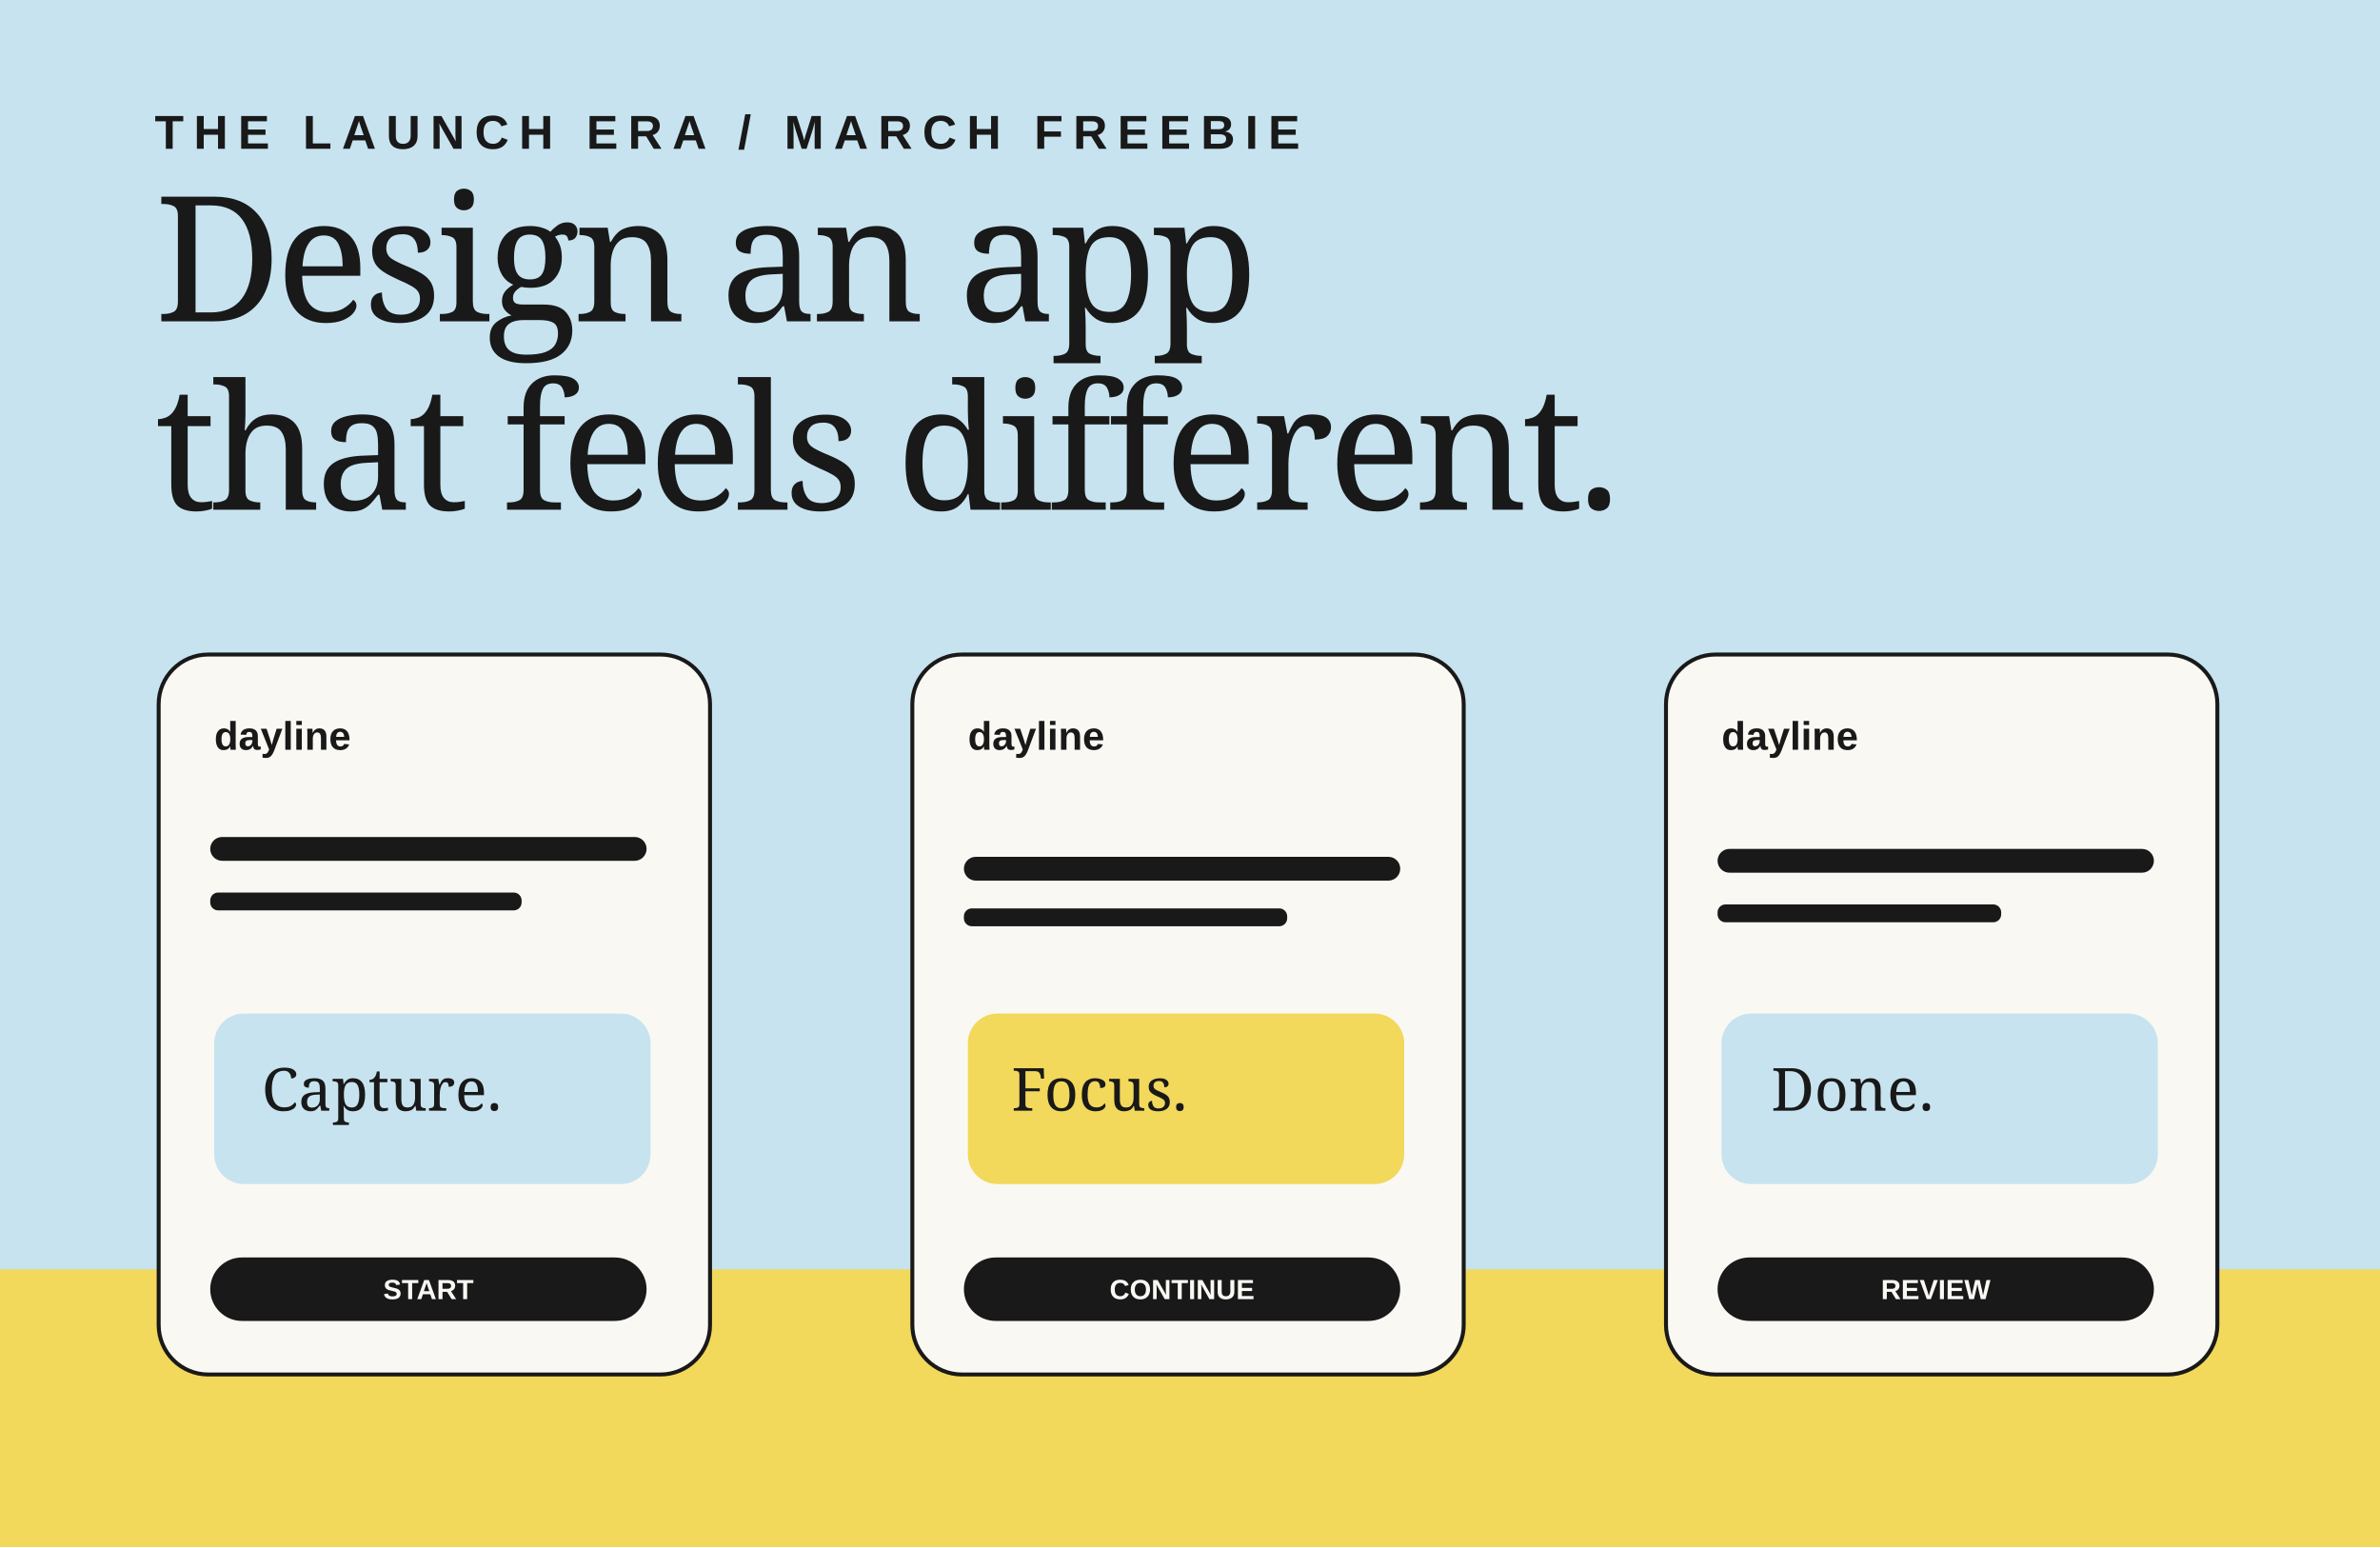
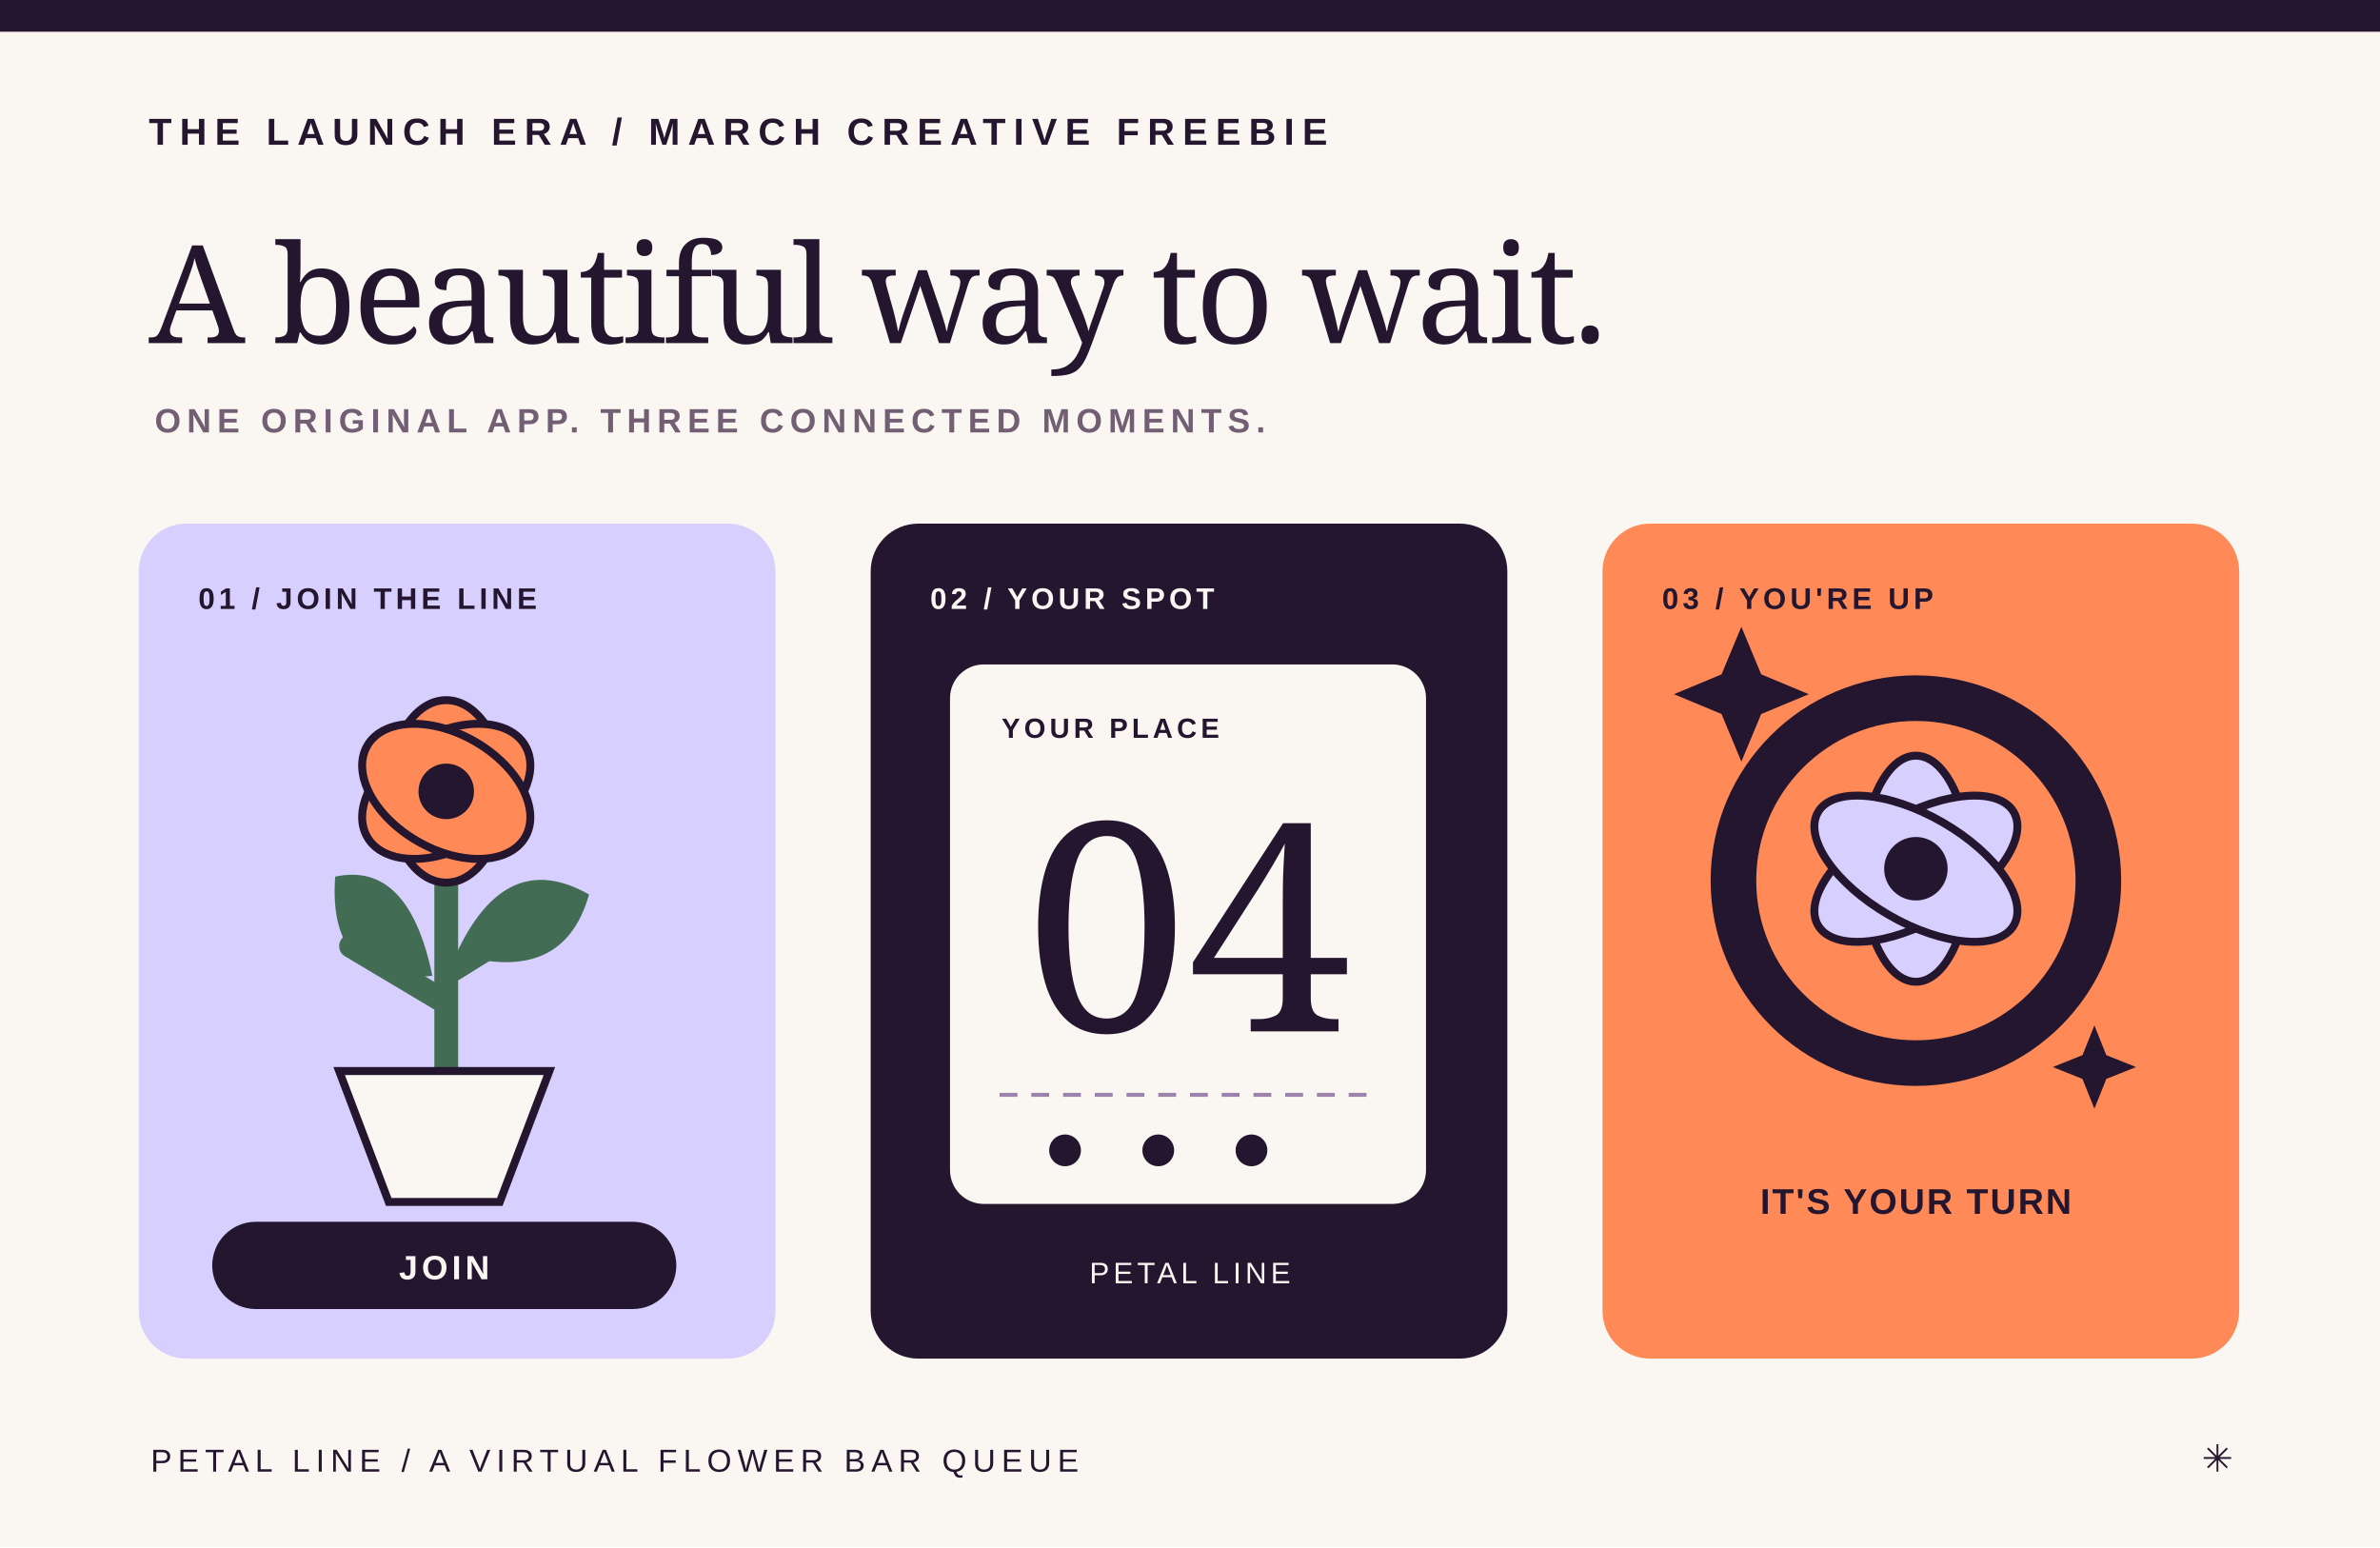
- <svg xmlns="http://www.w3.org/2000/svg" width="1200" height="780" viewBox="0 0 1200 780">
-   <rect width="1200" height="780" fill="#c7e3ef" />
-   <path d="M0 640h1200v140H0z" fill="#f2d85b" />
-   <text x="78" y="75" fill="#191919" font-family="Arial,sans-serif" font-size="24" font-weight="700" letter-spacing="5">THE LAUNCH ERA / MARCH FREEBIE</text>
-   <text x="78" y="162" fill="#191919" font-family="Georgia,serif" font-size="88" letter-spacing="-3">Design an app</text>
-   <text x="78" y="257" fill="#191919" font-family="Georgia,serif" font-size="88" letter-spacing="-3">that feels different.</text>
-   <rect x="80" y="330" width="278" height="363" rx="25" fill="#faf8f3" stroke="#191919" stroke-width="2" />
-   <rect x="460" y="330" width="278" height="363" rx="25" fill="#faf8f3" stroke="#191919" stroke-width="2" />
-   <rect x="840" y="330" width="278" height="363" rx="25" fill="#faf8f3" stroke="#191919" stroke-width="2" />
-   <g font-family="Arial,sans-serif" fill="#191919">
-     <text x="108" y="378" font-size="20" font-weight="700">dayline</text>
-     <text x="488" y="378" font-size="20" font-weight="700">dayline</text>
-     <text x="868" y="378" font-size="20" font-weight="700">dayline</text>
+ <svg xmlns="http://www.w3.org/2000/svg" width="1200" height="780" viewBox="0 0 1200 780" role="img" aria-label="A beautiful way to wait.">
+   <rect width="1200" height="780" fill="#FAF6F1" />
+   <rect x="0" y="0" width="1200" height="16" fill="#24162E" />
+   <text x="75" y="73" font-family="Arial,sans-serif" font-size="19" font-weight="700" letter-spacing="4" fill="#24162E">THE LAUNCH ERA  /  MARCH CREATIVE FREEBIE</text>
+   <text x="75" y="173" font-family="Georgia,serif" font-size="69" letter-spacing="-2" fill="#24162E">A beautiful way to wait.</text>
+   <text x="78" y="218" font-family="Arial,sans-serif" font-size="17" font-weight="700" letter-spacing="3" fill="#725F74">ONE ORIGINAL APP. THREE CONNECTED MOMENTS.</text>
+   <rect x="70" y="264" width="321" height="421" rx="24" fill="#D7D0FE" />
+   <rect x="439" y="264" width="321" height="421" rx="24" fill="#24162E" />
+   <rect x="808" y="264" width="321" height="421" rx="24" fill="#FF8A57" />
+   <g font-family="Arial,sans-serif" font-size="15" font-weight="700" letter-spacing="2">
+     <text x="100" y="307" fill="#24162E">01 / JOIN THE LINE</text>
+     <text x="469" y="307" fill="#FAF6F1">02 / YOUR SPOT</text>
+     <text x="838" y="307" fill="#24162E">03 / YOU'RE UP</text>
  </g>
-   <g fill="#191919">
-     <rect x="106" y="422" width="220" height="12" rx="6" />
-     <rect x="106" y="450" width="157" height="9" rx="4" />
-     <rect x="486" y="432" width="220" height="12" rx="6" />
-     <rect x="486" y="458" width="163" height="9" rx="4" />
-     <rect x="866" y="428" width="220" height="12" rx="6" />
-     <rect x="866" y="456" width="143" height="9" rx="4" />
+   <path d="M225 568L225 430M224 505L177 477M225 491L270 463" stroke="#426C54" stroke-width="12" fill="none" stroke-linecap="round" />
+   <path d="M218 492Q165 497 169 442Q206 434 218 492M230 481Q255 427 297 451Q284 497 230 481" fill="#426C54" />
+   <g fill="#FF8A57" stroke="#24162E" stroke-width="4">
+     <ellipse cx="225" cy="399" rx="29" ry="46" />
+     <ellipse cx="225" cy="399" rx="29" ry="46" transform="rotate(60 225 399)" />
+     <ellipse cx="225" cy="399" rx="29" ry="46" transform="rotate(-60 225 399)" />
  </g>
-   <rect x="108" y="511" width="220" height="86" rx="15" fill="#c7e3ef" />
-   <rect x="488" y="511" width="220" height="86" rx="15" fill="#f2d85b" />
-   <rect x="868" y="511" width="220" height="86" rx="15" fill="#c7e3ef" />
-   <g font-family="Georgia,serif" font-size="30" fill="#191919">
-     <text x="132" y="560">Capture.</text>
-     <text x="510" y="560">Focus.</text>
-     <text x="893" y="560">Done.</text>
+   <circle cx="225" cy="399" r="14" fill="#24162E" />
+   <path d="M171 540L277 540L252 606H196Z" fill="#FAF6F1" stroke="#24162E" stroke-width="4" />
+   <rect x="107" y="616" width="234" height="44" rx="22" fill="#24162E" />
+   <text x="224" y="645" text-anchor="middle" font-family="Arial,sans-serif" font-size="17" font-weight="700" letter-spacing="2" fill="#FAF6F1">JOIN</text>
+   <rect x="479" y="335" width="240" height="272" rx="17" fill="#FAF6F1" />
+   <text x="505" y="372" font-family="Arial,sans-serif" font-size="14" font-weight="700" letter-spacing="2" fill="#24162E">YOUR PLACE</text>
+   <text x="599" y="520" text-anchor="middle" font-family="Georgia,serif" font-size="147" fill="#24162E">04</text>
+   <path d="M504 552H694" stroke="#9C83AB" stroke-width="2" stroke-dasharray="9 7" />
+   <g fill="#24162E">
+     <circle cx="537" cy="580" r="8" />
+     <circle cx="584" cy="580" r="8" />
+     <circle cx="631" cy="580" r="8" />
  </g>
-   <g fill="#191919">
-     <rect x="106" y="634" width="220" height="32" rx="16" />
-     <rect x="486" y="634" width="220" height="32" rx="16" />
-     <rect x="866" y="634" width="220" height="32" rx="16" />
+   <text x="600" y="647" text-anchor="middle" font-family="Arial,sans-serif" font-size="15" letter-spacing="2" fill="#FAF6F1">PETAL LINE</text>
+   <circle cx="966" cy="444" r="92" stroke="#24162E" stroke-width="23" fill="none" />
+   <g fill="#D7D0FE" stroke="#24162E" stroke-width="4">
+     <ellipse cx="966" cy="438" rx="27" ry="57" />
+     <ellipse cx="966" cy="438" rx="27" ry="57" transform="rotate(60 966 438)" />
+     <ellipse cx="966" cy="438" rx="27" ry="57" transform="rotate(-60 966 438)" />
  </g>
-   <g fill="#faf8f3" font-family="Arial,sans-serif" font-size="14" font-weight="700" text-anchor="middle">
-     <text x="216" y="655">START</text>
-     <text x="596" y="655">CONTINUE</text>
-     <text x="976" y="655">REVIEW</text>
-   </g>
+   <circle cx="966" cy="438" r="16" fill="#24162E" />
+   <path d="M868 340L878 316L888 340L912 350L888 360L878 384L868 360L844 350Z" fill="#24162E" />
+   <path d="M1050 532L1056 517L1062 532L1077 538L1062 544L1056 559L1050 544L1035 538Z" fill="#24162E" />
+   <text x="966" y="612" text-anchor="middle" font-family="Arial,sans-serif" font-size="18" font-weight="700" letter-spacing="1" fill="#24162E">IT'S YOUR TURN</text>
+   <text x="76" y="742" font-family="Arial,sans-serif" font-size="16" letter-spacing="3" fill="#24162E">PETAL LINE  /  A VIRTUAL FLOWER BAR QUEUE</text>
+   <text x="1126" y="742" font-family="Arial,sans-serif" font-size="19" fill="#24162E" text-anchor="end">✳</text>
</svg>
